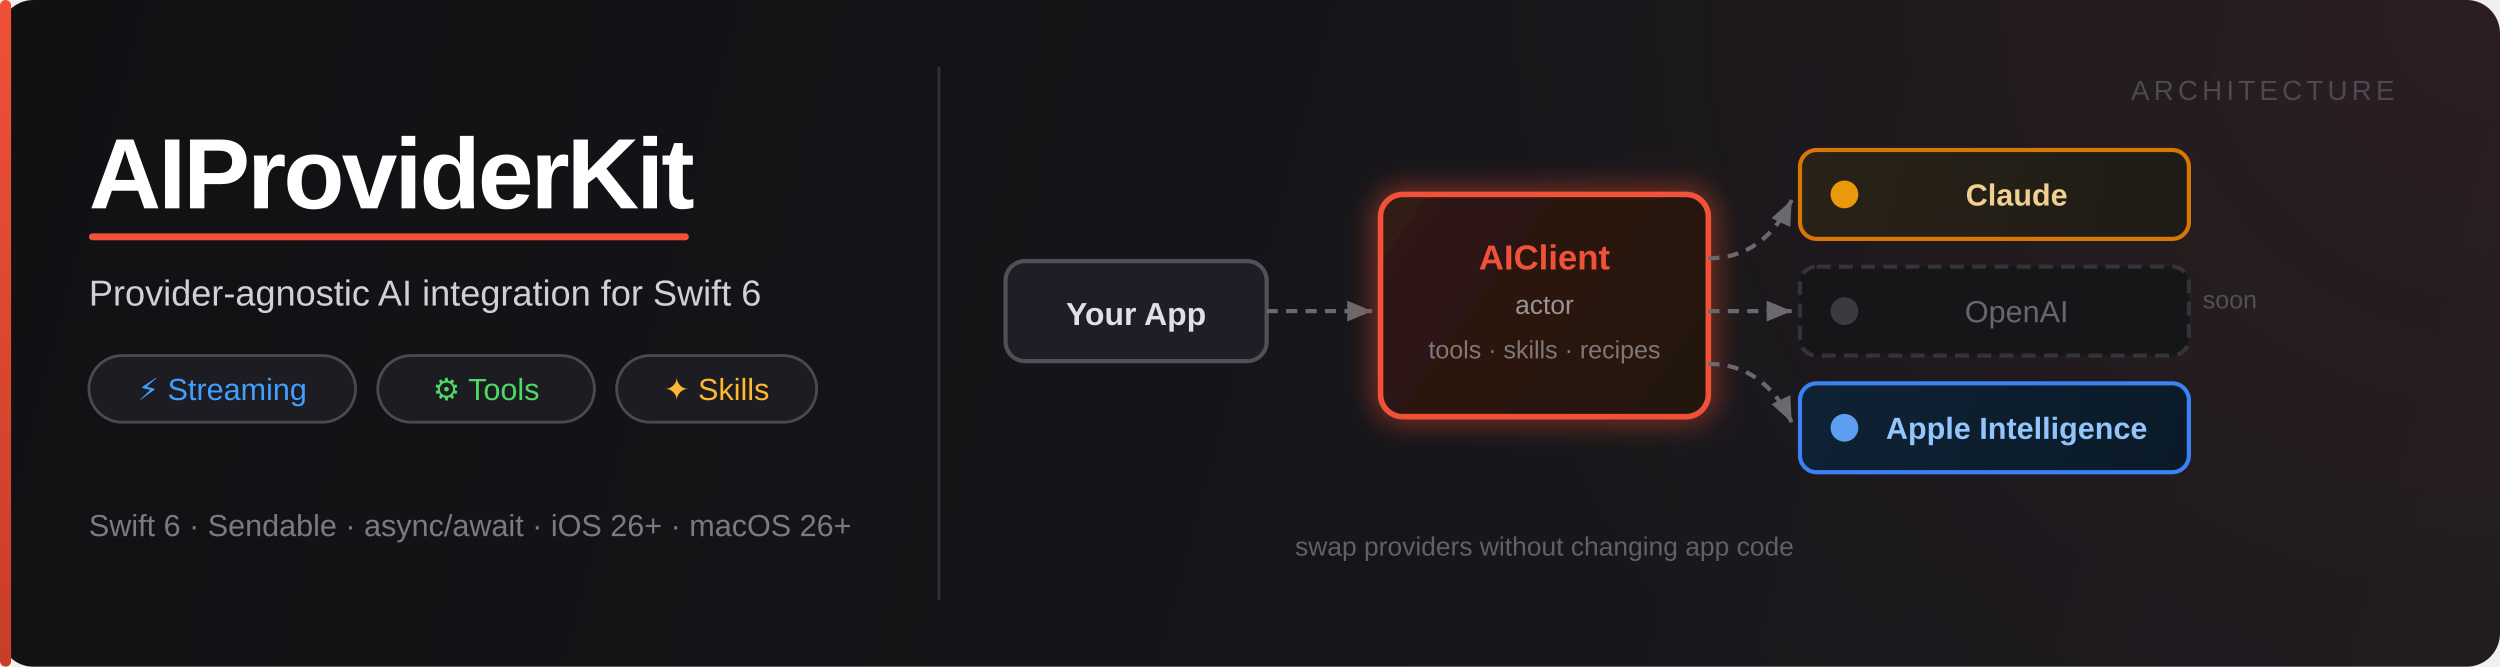
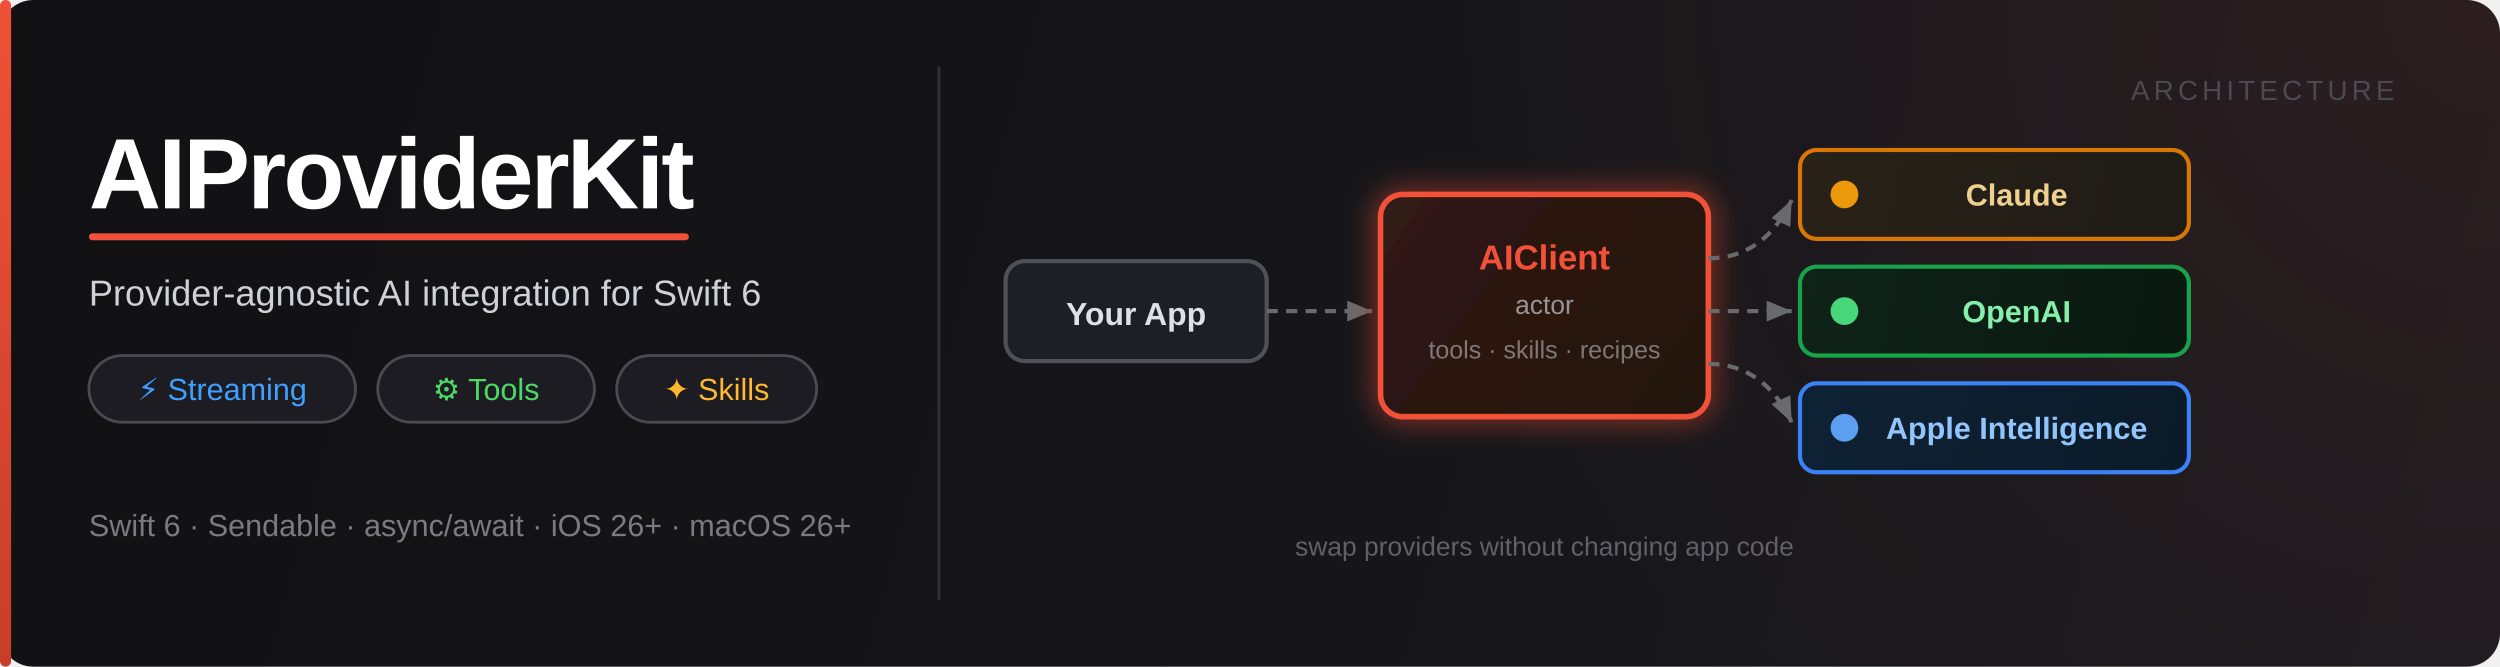
<svg xmlns="http://www.w3.org/2000/svg" width="900" height="240" viewBox="0 0 900 240" font-family="-apple-system, 'SF Pro Display', 'Helvetica Neue', Arial, sans-serif">
  <defs>
    <linearGradient id="bg" x1="0" y1="0" x2="900" y2="240" gradientUnits="userSpaceOnUse">
      <stop offset="0%" stop-color="#111114" />
      <stop offset="100%" stop-color="#1A1A1F" />
    </linearGradient>
    <linearGradient id="accentBar" x1="0" y1="0" x2="0" y2="240" gradientUnits="userSpaceOnUse">
      <stop offset="0%" stop-color="#F05138" />
      <stop offset="100%" stop-color="#C73E29" />
    </linearGradient>
    <linearGradient id="clientFill" x1="495" y1="66" x2="613" y2="150" gradientUnits="userSpaceOnUse">
      <stop offset="0%" stop-color="#321A13" />
      <stop offset="100%" stop-color="#22160F" />
    </linearGradient>
    <linearGradient id="claudeFill" x1="648" y1="54" x2="788" y2="86" gradientUnits="userSpaceOnUse">
      <stop offset="0%" stop-color="#2A2218" />
      <stop offset="100%" stop-color="#1E1C16" />
+     </linearGradient>
+     <linearGradient id="openAIFill" x1="648" y1="96" x2="788" y2="128" gradientUnits="userSpaceOnUse">
+       <stop offset="0%" stop-color="#0F2318" />
+       <stop offset="100%" stop-color="#0A1910" />
    </linearGradient>
    <linearGradient id="appleFill" x1="648" y1="138" x2="788" y2="170" gradientUnits="userSpaceOnUse">
      <stop offset="0%" stop-color="#0F2235" />
      <stop offset="100%" stop-color="#0A1A28" />
    </linearGradient>
    <filter id="softGlow" x="-30%" y="-30%" width="160%" height="160%">
      <feGaussianBlur stdDeviation="5" result="blur" />
      <feMerge>
        <feMergeNode in="blur" />
        <feMergeNode in="SourceGraphic" />
      </feMerge>
    </filter>
    <marker id="arr" markerWidth="7" markerHeight="7" refX="6" refY="3.5" orient="auto">
      <path d="M0,1 L6,3.5 L0,6 Z" fill="#6A6A6E" />
    </marker>
  </defs>
  <rect width="900" height="240" fill="url(#bg)" rx="12" />
  <radialGradient id="cornerGlow" cx="900" cy="0" r="380" gradientUnits="userSpaceOnUse">
    <stop offset="0%" stop-color="#F05138" stop-opacity="0.09" />
    <stop offset="100%" stop-color="#F05138" stop-opacity="0" />
  </radialGradient>
  <rect width="900" height="240" fill="url(#cornerGlow)" rx="12" />
  <rect x="0" y="0" width="4" height="240" fill="url(#accentBar)" rx="2" />
  <text x="32" y="75" fill="#FFFFFF" font-size="36" font-weight="700" letter-spacing="-1">AIProviderKit</text>
  <rect x="32" y="84" width="216" height="2.5" fill="#F05138" rx="1.25" />
  <text x="32" y="110" fill="#D0D0D8" font-size="13">Provider-agnostic AI integration for Swift 6</text>
  <rect x="32" y="128" width="96" height="24" rx="12" fill="#1C1C22" stroke="#4A4A52" stroke-width="1" />
  <text x="80" y="144" fill="#3FA0FF" font-size="11" font-weight="500" text-anchor="middle">⚡ Streaming</text>
  <rect x="136" y="128" width="78" height="24" rx="12" fill="#1C1C22" stroke="#4A4A52" stroke-width="1" />
  <text x="175" y="144" fill="#4CD964" font-size="11" font-weight="500" text-anchor="middle">⚙ Tools</text>
  <rect x="222" y="128" width="72" height="24" rx="12" fill="#1C1C22" stroke="#4A4A52" stroke-width="1" />
  <text x="258" y="144" fill="#FFB830" font-size="11" font-weight="500" text-anchor="middle">✦ Skills</text>
  <text x="32" y="193" fill="#7A7A82" font-size="11">Swift 6  ·  Sendable  ·  async/await  ·  iOS 26+  ·  macOS 26+</text>
  <line x1="338" y1="24" x2="338" y2="216" stroke="#303038" stroke-width="1" />
  <text x="862" y="36" fill="#4A4A52" font-size="10" text-anchor="end" letter-spacing="1.5">ARCHITECTURE</text>
  <rect x="362" y="94" width="94" height="36" rx="7" fill="#1E1E26" stroke="#505058" stroke-width="1.5" />
  <text x="409" y="117" fill="#E0E0E8" font-size="11.5" font-weight="600" text-anchor="middle">Your App</text>
  <line x1="456" y1="112" x2="494" y2="112" stroke="#6A6A6E" stroke-width="1.5" marker-end="url(#arr)" stroke-dasharray="4 3" />
  <rect x="497" y="70" width="118" height="80" rx="8" fill="url(#clientFill)" stroke="#F05138" stroke-width="2" filter="url(#softGlow)" />
  <text x="556" y="97" fill="#F05138" font-size="12.5" font-weight="700" text-anchor="middle">AIClient</text>
  <text x="556" y="113" fill="#C8C8D0" font-size="9.5" text-anchor="middle" opacity="0.70">actor</text>
  <text x="556" y="129" fill="#C8C8D0" font-size="9" text-anchor="middle" opacity="0.55">tools · skills · recipes</text>
  <path d="M 615 93 Q 635 93 645 72" stroke="#6A6A6E" stroke-width="1.5" fill="none" stroke-dasharray="4 3" marker-end="url(#arr)" />
  <line x1="615" y1="112" x2="645" y2="112" stroke="#6A6A6E" stroke-width="1.5" stroke-dasharray="4 3" marker-end="url(#arr)" />
  <path d="M 615 131 Q 635 131 645 152" stroke="#6A6A6E" stroke-width="1.5" fill="none" stroke-dasharray="4 3" marker-end="url(#arr)" />
  <rect x="648" y="54" width="140" height="32" rx="6" fill="url(#claudeFill)" stroke="#D97706" stroke-width="1.5" />
  <circle cx="664" cy="70" r="5" fill="#F59E0B" opacity="0.95" />
  <text x="726" y="74" fill="#F0D090" font-size="11" font-weight="600" text-anchor="middle">Claude</text>
-   <rect x="648" y="96" width="140" height="32" rx="6" fill="#161618" stroke="#333338" stroke-width="1.5" stroke-dasharray="5 3" />
-   <circle cx="664" cy="112" r="5" fill="#444448" opacity="0.8" />
-   <text x="726" y="116" fill="#666670" font-size="11" text-anchor="middle">OpenAI</text>
-   <text x="793" y="111" fill="#505058" font-size="9" text-anchor="start">soon</text>
+   <rect x="648" y="96" width="140" height="32" rx="6" fill="url(#openAIFill)" stroke="#16A34A" stroke-width="1.5" />
+   <circle cx="664" cy="112" r="5" fill="#4ADE80" opacity="0.95" />
+   <text x="726" y="116" fill="#86EFAC" font-size="11" font-weight="600" text-anchor="middle">OpenAI</text>
  <rect x="648" y="138" width="140" height="32" rx="6" fill="url(#appleFill)" stroke="#3B82F6" stroke-width="1.5" />
  <circle cx="664" cy="154" r="5" fill="#60A5FA" opacity="0.95" />
  <text x="726" y="158" fill="#93C5FD" font-size="11" font-weight="600" text-anchor="middle">Apple Intelligence</text>
  <text x="556" y="200" fill="#606068" font-size="9.5" text-anchor="middle">swap providers without changing app code</text>
</svg>
